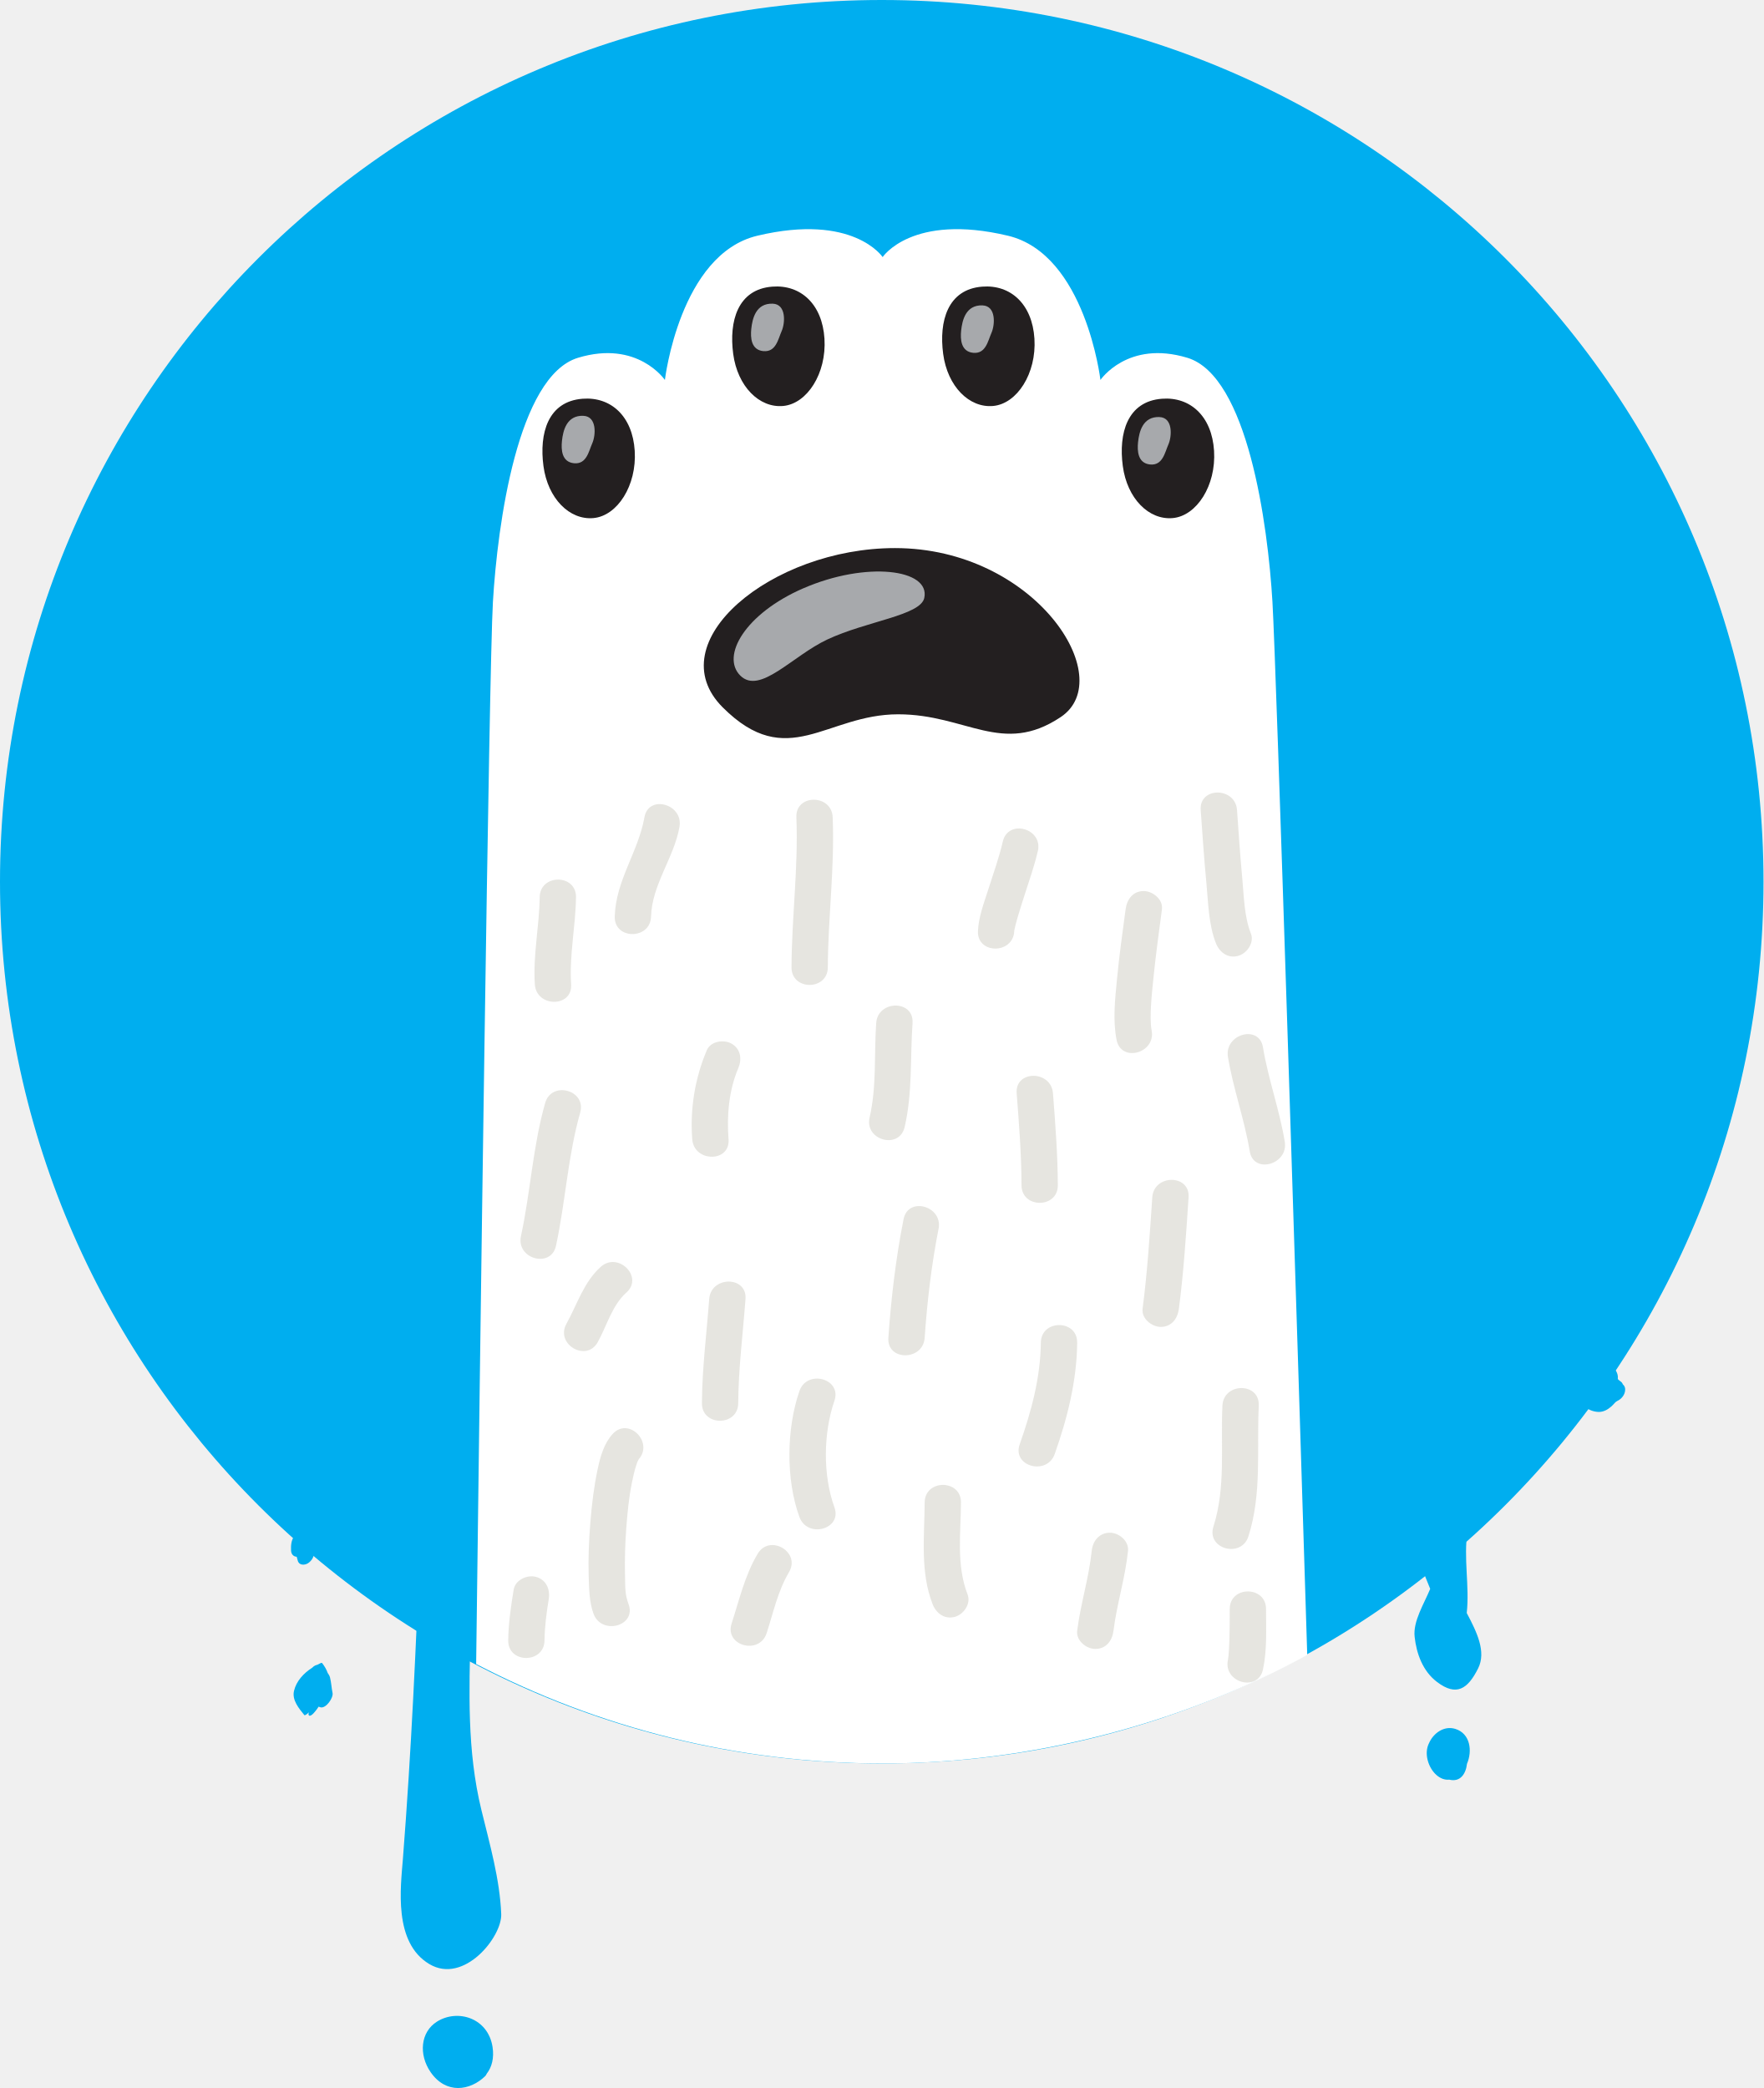
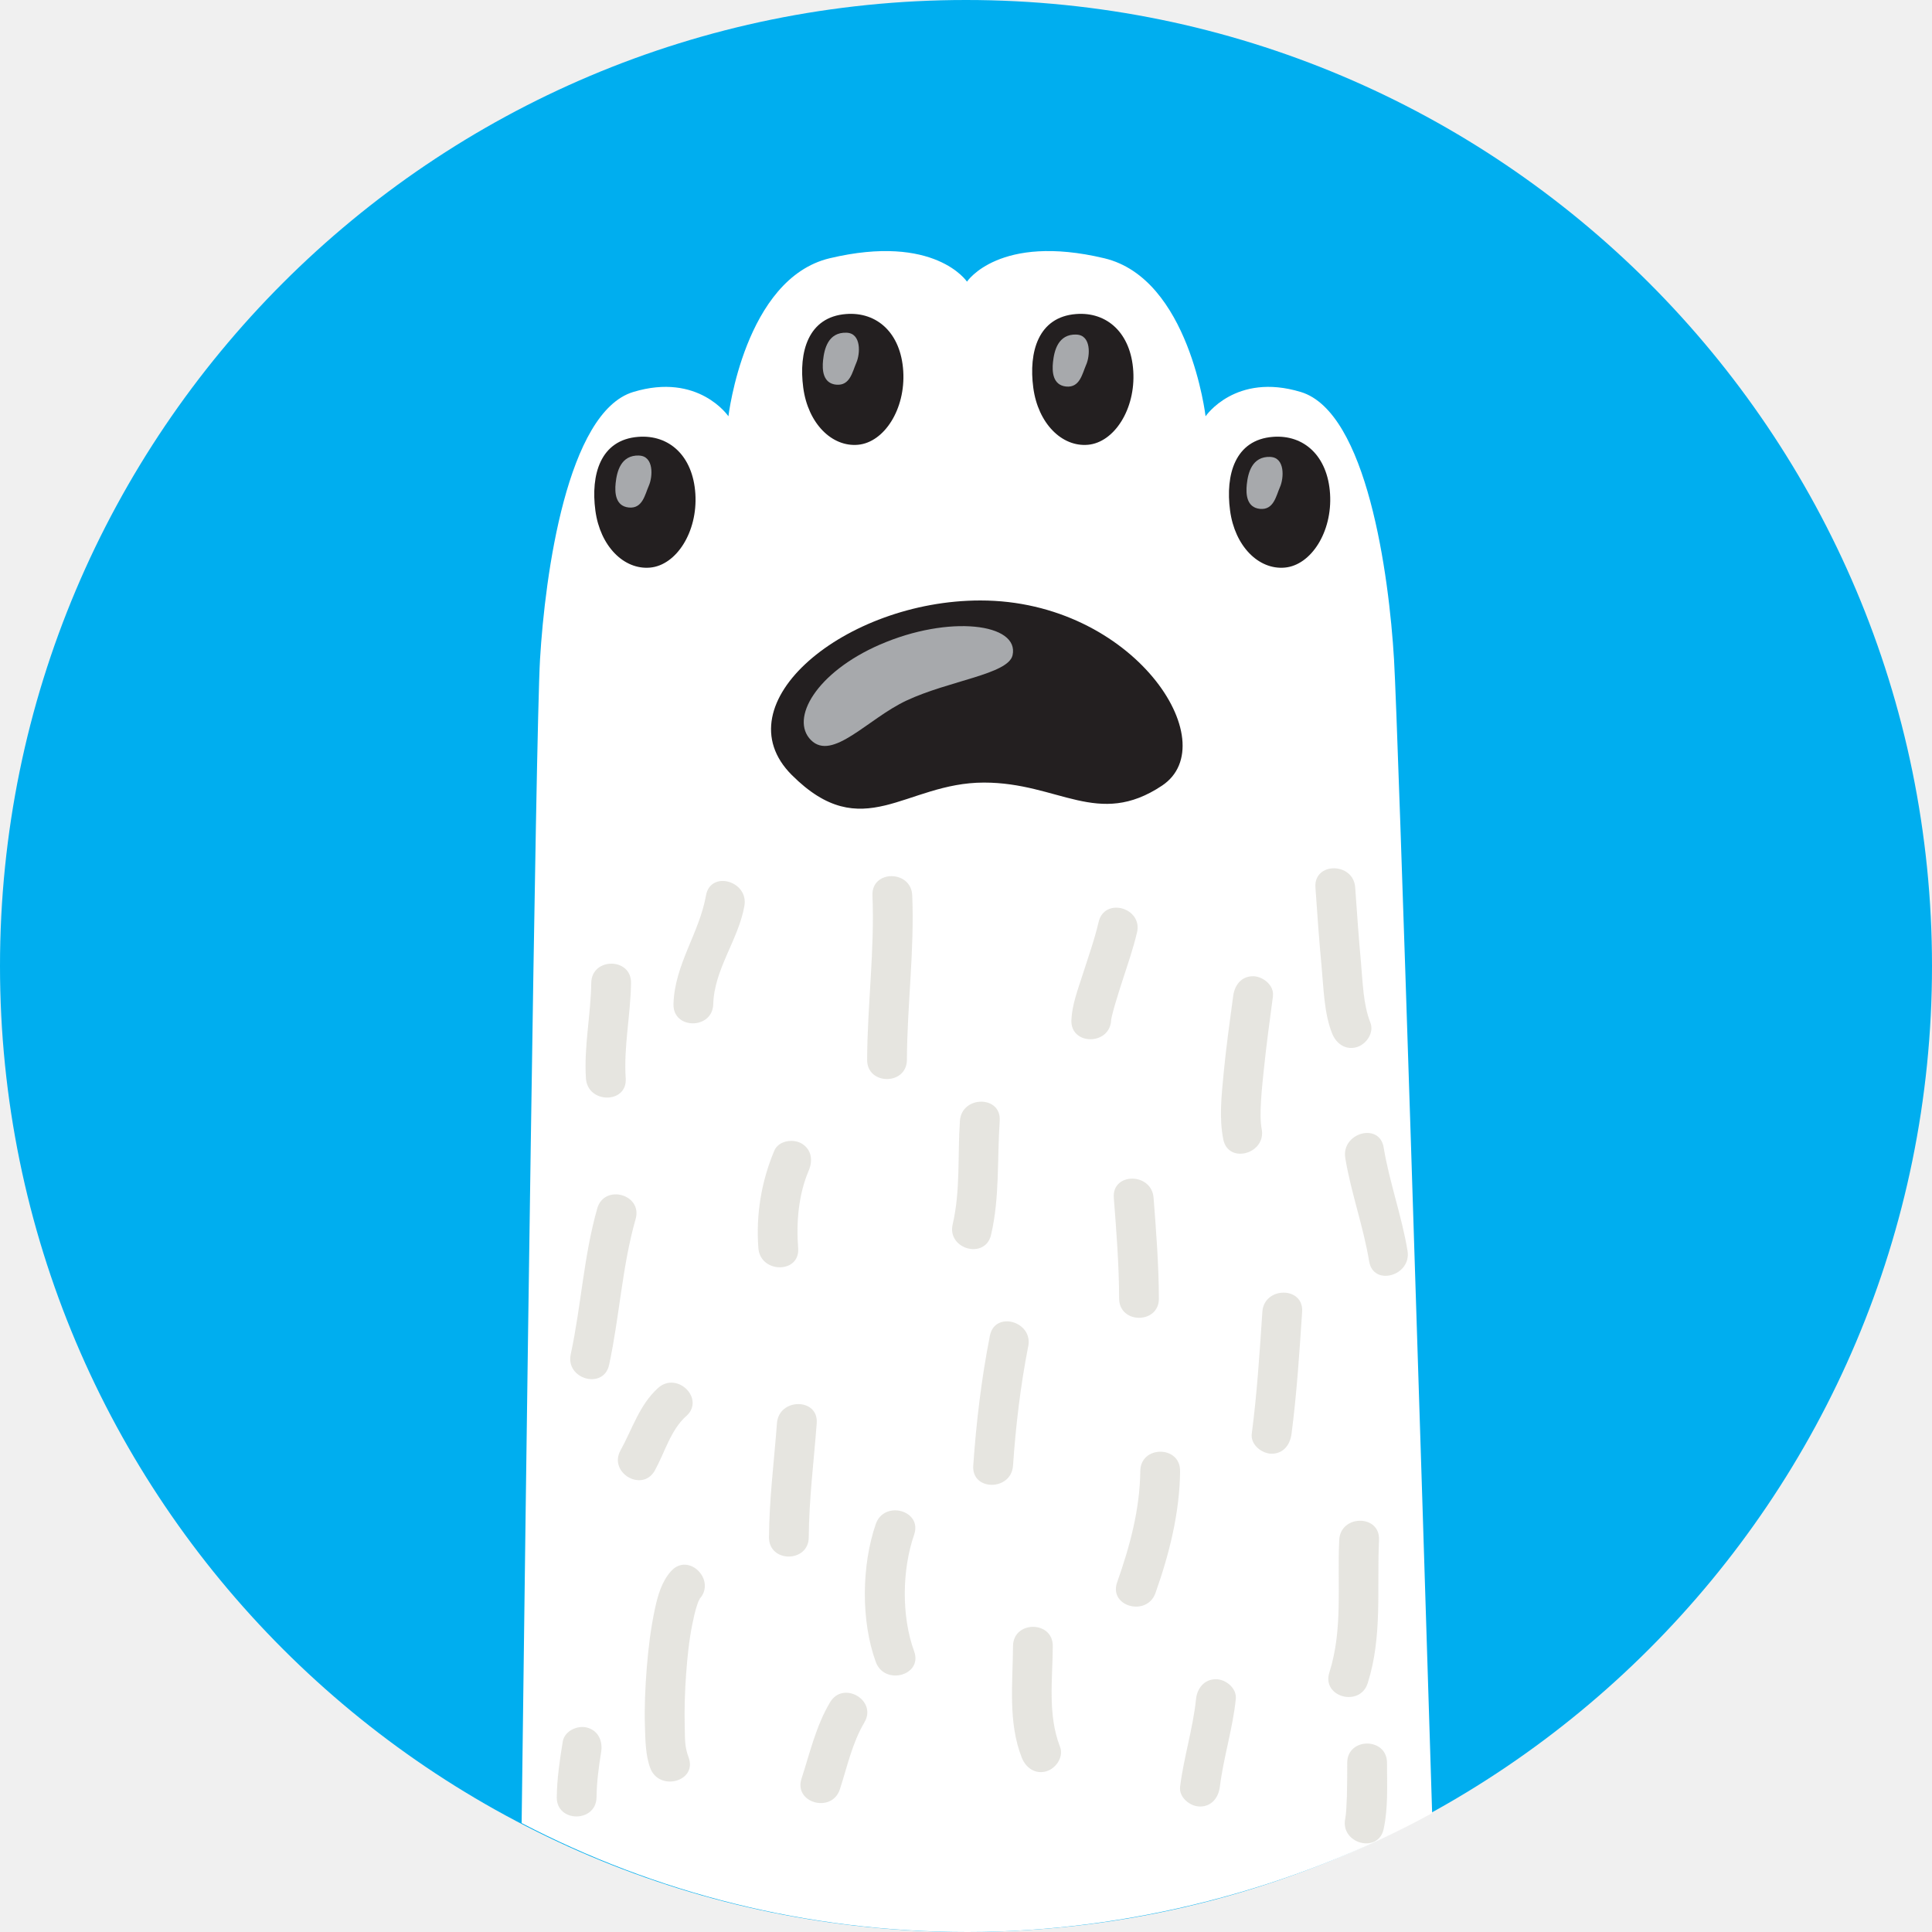
- <svg xmlns="http://www.w3.org/2000/svg" viewBox="0 0 512 606.23">
+ <svg xmlns="http://www.w3.org/2000/svg" id="uuid-af8845d0-182b-438b-9178-ed52ffe7096d" data-name="Layer_1" viewBox="0 0 512 512">
  <defs>
    <style>
-       .uuid-43019cc4-5d94-48fc-9266-9d0b3e4f1397 {
+       .uuid-3284d75f-3e52-4924-b32e-fe997dfd35e3 {
        fill: #aba897;
      }

-       .uuid-21084b40-6936-4993-ac14-0f181d40f7e5 {
+       .uuid-5631f327-2b25-40a8-a807-9809f87849d2 {
        fill: #231f20;
      }

-       .uuid-43a8b109-f3f6-444a-85ff-5fdf00c496e9 {
+       .uuid-631da525-2bea-4167-8169-ec2ce971c92d {
        fill: #00aeef;
      }

-       .uuid-07ff8fbe-cebd-4a64-aba7-127867d7d5bd {
+       .uuid-d52f4f20-b613-4ec9-b7f8-1fa8cacb0c1a {
        fill: #fff;
      }

-       .uuid-a413b47a-b34a-453a-90ad-75d2b2fc061b {
+       .uuid-7c7b5613-8e4e-4207-8614-67ee2fcbade3 {
        opacity: .3;
      }

-       .uuid-06cfc7b8-fbd6-4606-84f3-d9f7b3308933 {
+       .uuid-5bdf7ac3-0ce1-45fd-bff9-981061163371 {
        fill: #a7a9ac;
      }
    </style>
  </defs>
-   <g id="uuid-8ee6c5ed-4abd-4938-bdc2-91ced7806056" data-name="Layer_2">
-     <path class="uuid-43a8b109-f3f6-444a-85ff-5fdf00c496e9" d="M92.13,483.36c-.46.06-.96.37-1.22.6-.07.07-.16.16-.23.22-2.48,1.58-4.65,3.88-5.32,6.75-.63,2.67,1.42,5.09,2.99,7.02.15.19.71-.19,1.34-.8-.15.41-.19.77.04.93.66.46,2.1-1.6,2.35-1.94.15-.2.28-.42.43-.63.21.07.4.17.62.21,1.58.29,3.71-2.81,3.42-4.19-.32-1.49-.36-3.03-.74-4.51-.12-.47-.38-.88-.67-1.29-.36-1.03-.93-2-1.63-2.89-.2-.07-.39-.03-.56.1-.27.12-.55.27-.82.41Z" />
-     <path class="uuid-43a8b109-f3f6-444a-85ff-5fdf00c496e9" d="M85.38,446.07c-.86,1.24-.93,2.64-.88,4.1.04,1.07.71,1.79,1.64,1.82.1.37.22.73.3,1.09.33,1.41,1.92,1.44,2.95.81,1.2-.75,2.07-2.29,1.74-3.72-.34-1.47-.71-3.68-1.75-4.83-1.21-1.36-3.07-.61-4.01.74Z" />
-     <path class="uuid-43a8b109-f3f6-444a-85ff-5fdf00c496e9" d="M468.14,397.47c-.32.12-.66.25-1,.37-.14-.07-.25-.17-.4-.24-1.18-.5-2.66.09-3.71.61-1.84.92-3.81,2.33-4.14,4.47-.72,1.03-1.12,2.25-.94,3.74.2,1.87,1.22,2.1,2.43,2.14.99.9,2.51,1.36,3.76,1.38,1.43.02,2.64-.68,3.68-1.59.36-.31.67-.69,1-1.03.18-.18.37-.36.56-.53-.46.4.34-.1.03.03,1.34-.57,2.42-1.88,2.43-3.39.01-.62-.27-1.16-.68-1.5-.12-.32-.31-.61-.64-.83-.36-.25-.6-.46-.82-.7.11-.95-.13-1.93-.91-2.96-.23-.1-.45-.1-.66.02Z" />
-     <path class="uuid-43a8b109-f3f6-444a-85ff-5fdf00c496e9" d="M414.89,506.1c-1.53,2.98-.22,7.11,2.08,9.19,1.27,1.14,2.57,1.54,3.78,1.41,3.23.8,4.83-1.68,5.16-4.59,1.62-3.78.96-8.81-3.41-10.15-3.24-.99-6.33,1.22-7.61,4.14Z" />
-     <path class="uuid-43a8b109-f3f6-444a-85ff-5fdf00c496e9" d="M126.88,586.95c-4.82,3.02-5.37,9.6-1.85,14.69,4.46,6.44,11.4,5.43,15.83,1.15.2-.2.34-.45.44-.7,1.5-1.9,2.19-4.58,1.71-7.73-1.27-8.44-10.1-11.18-16.13-7.41Z" />
-     <path class="uuid-43a8b109-f3f6-444a-85ff-5fdf00c496e9" d="M106.49,332.09c2.69,4.61,4.65,8.64,5.48,10.86,12.68,33.56,11.35,70.08,10.05,103.52-1.21,31.2-2.61,62.16-5.04,93.18-.64,8.22-2.85,24.36,7.69,30.61,10.04,5.96,21.14-7.94,20.85-14.56-.41-10.08-3.31-20.18-5.76-30.21-4.22-17.32-3.54-34.48-3.16-51.7.84-38.19-2.87-74,9.55-109.84,7.76-12.84,21.73-20.19,35.18-29.67" />
-     <path class="uuid-43a8b109-f3f6-444a-85ff-5fdf00c496e9" d="M426.08,444.43c-1.25,7.97.62,16-.24,23.89,2.97,5.61,5.72,11.26,3.3,16.09-3.01,6-6.29,8.18-11.89,3.96-4.19-3.16-6-8.24-6.54-13.14-.5-4.54,2.73-9.55,4.52-13.92-1.41-3.59-2.91-7.18-4.45-10.73-5.62-3.05-13.97-4.7-17.28-6.36" />
+   <circle class="uuid-631da525-2bea-4167-8169-ec2ce971c92d" cx="256" cy="256" r="256" />
+   <path class="uuid-d52f4f20-b613-4ec9-b7f8-1fa8cacb0c1a" d="M344.72,103.88c-17.32-5.25-25.23,6.44-25.23,6.44,0,0-4.3-36.51-26.85-41.88-27.87-6.64-36.38,6.2-36.38,6.2,0,0-8.51-12.83-36.38-6.2-22.55,5.37-26.84,41.88-26.84,41.88,0,0-7.91-11.69-25.23-6.44-17.5,5.31-23.37,48.36-24.7,70.87-1.14,19.38-3.78,221.04-4.87,308.38,35.36,18.44,75.55,28.87,118.18,28.87s86.58-11.43,123.11-31.5c-2.76-88.67-8.97-286.56-10.1-305.75-1.33-22.51-7.2-65.56-24.7-70.87Z" />
+   <path class="uuid-5631f327-2b25-40a8-a807-9809f87849d2" d="M259.83,159.13c-35.86,0-68.88,27.36-50.01,46.24,18.87,18.87,30,2.02,50.95,2.02,19.82,0,30.2,12.14,47.18.81,16.99-11.32-7.55-49.07-48.12-49.07Z" />
+   <path class="uuid-5631f327-2b25-40a8-a807-9809f87849d2" d="M169.14,115.77c-10.08.77-12.62,10.08-11.36,19.53,1.26,9.45,7.57,15.75,14.51,15.12,6.94-.63,12.62-9.45,11.99-19.53-.63-10.08-6.94-15.75-15.14-15.12Z" />
+   <path class="uuid-5631f327-2b25-40a8-a807-9809f87849d2" d="M227.38,117.87c6.94-.63,12.62-9.45,11.99-19.53-.63-10.08-6.94-15.75-15.14-15.12-10.08.77-12.62,10.08-11.36,19.53,1.26,9.45,7.57,15.75,14.51,15.12Z" />
+   <path class="uuid-5631f327-2b25-40a8-a807-9809f87849d2" d="M288.34,117.87c6.94-.63,12.62-9.45,11.99-19.53-.63-10.08-6.94-15.75-15.14-15.12-10.08.77-12.62,10.08-11.36,19.53,1.26,9.45,7.57,15.75,14.51,15.12Z" />
+   <path class="uuid-5631f327-2b25-40a8-a807-9809f87849d2" d="M352.48,130.89c-.63-10.08-6.94-15.75-15.14-15.12-10.08.77-12.62,10.08-11.36,19.53s7.57,15.75,14.51,15.12c6.94-.63,12.62-9.45,11.99-19.53Z" />
+   <g>
+     <g class="uuid-7c7b5613-8e4e-4207-8614-67ee2fcbade3">
+       <path class="uuid-3284d75f-3e52-4924-b32e-fe997dfd35e3" d="M359.14,235.17c.47,6.68.93,13.35,1.54,20.02.47,5.12.57,11,2.49,15.84,1.06,2.67-1.14,5.79-3.68,6.49-3,.83-5.43-1.01-6.48-3.68-2.15-5.41-2.23-12.01-2.78-17.73-.67-6.97-1.13-13.95-1.63-20.93-.48-6.79,10.07-6.74,10.54,0h0Z" />
+     </g>
+     <g class="uuid-7c7b5613-8e4e-4207-8614-67ee2fcbade3">
+       <path class="uuid-3284d75f-3e52-4924-b32e-fe997dfd35e3" d="M337.35,263.99c-.86,6.45-1.74,12.9-2.41,19.37-.5,4.84-1.31,12.13-.59,15.78,1.31,6.64-8.85,9.47-10.17,2.8-1.14-5.76-.44-11.82.11-17.61.65-6.8,1.6-13.58,2.51-20.35.38-2.85,2.11-5.27,5.27-5.27,2.58,0,5.65,2.42,5.27,5.27h0Z" />
+     </g>
+     <g class="uuid-7c7b5613-8e4e-4207-8614-67ee2fcbade3">
+       <path class="uuid-3284d75f-3e52-4924-b32e-fe997dfd35e3" d="M301.31,247.12c-.98,4.23-2.43,8.36-3.76,12.48-.71,2.19-1.41,4.39-2.06,6.6-.27.9-.51,1.81-.74,2.72-.09.37-.18.75-.25,1.13-.34,1.57.02-.93-.03.27-.29,6.77-10.83,6.8-10.54,0,.17-4.01,1.69-8,2.9-11.78,1.5-4.71,3.2-9.4,4.32-14.22,1.54-6.62,11.71-3.81,10.17,2.8h0Z" />
+     </g>
+     <g class="uuid-7c7b5613-8e4e-4207-8614-67ee2fcbade3">
+       <path class="uuid-3284d75f-3e52-4924-b32e-fe997dfd35e3" d="M241.75,237.28c.61,14.56-1.34,29.04-1.41,43.58-.03,6.8-10.57,6.8-10.54,0,.06-14.55,2.01-29.03,1.41-43.58-.28-6.8,10.26-6.77,10.54,0h0Z" />
+     </g>
+     <g class="uuid-7c7b5613-8e4e-4207-8614-67ee2fcbade3">
+       <path class="uuid-3284d75f-3e52-4924-b32e-fe997dfd35e3" d="M264.94,297.03c-.71,10.07.02,20.32-2.3,30.22-1.55,6.62-11.71,3.81-10.17-2.8,2.09-8.94,1.28-18.32,1.92-27.42.47-6.74,11.02-6.79,10.54,0h0Z" />
+     </g>
+     <g class="uuid-7c7b5613-8e4e-4207-8614-67ee2fcbade3">
+       <path class="uuid-3284d75f-3e52-4924-b32e-fe997dfd35e3" d="M214.31,310.24c-2.71,6.37-3.32,13.71-2.79,20.54.53,6.78-10.02,6.73-10.54,0-.68-8.83.78-17.72,4.23-25.86,1.12-2.65,4.97-3.2,7.21-1.89,2.71,1.59,3.02,4.57,1.89,7.21h0Z" />
+     </g>
+     <g class="uuid-7c7b5613-8e4e-4207-8614-67ee2fcbade3">
+       <path class="uuid-3284d75f-3e52-4924-b32e-fe997dfd35e3" d="M197.27,240.09c-1.59,8.99-8,16.76-8.25,26.01-.18,6.79-10.73,6.8-10.54,0,.28-10.47,6.84-18.76,8.62-28.82,1.19-6.69,11.35-3.84,10.17,2.8h0Z" />
+     </g>
+     <g class="uuid-7c7b5613-8e4e-4207-8614-67ee2fcbade3">
+       <path class="uuid-3284d75f-3e52-4924-b32e-fe997dfd35e3" d="M168.45,323.04c-3.6,12.63-4.26,25.85-7.03,38.66-1.44,6.64-11.6,3.83-10.17-2.8,2.77-12.81,3.43-26.03,7.03-38.66,1.86-6.53,12.04-3.75,10.17,2.8h0Z" />
+     </g>
+     <g class="uuid-7c7b5613-8e4e-4207-8614-67ee2fcbade3">
+       <path class="uuid-3284d75f-3e52-4924-b32e-fe997dfd35e3" d="M216.44,377.17c-.75,10.07-2.05,20.11-2.11,30.23-.04,6.8-10.59,6.8-10.54,0,.06-10.11,1.36-20.15,2.11-30.23.5-6.74,11.05-6.79,10.54,0h0Z" />
+     </g>
+     <g class="uuid-7c7b5613-8e4e-4207-8614-67ee2fcbade3">
+       <path class="uuid-3284d75f-3e52-4924-b32e-fe997dfd35e3" d="M305.71,317.42c.69,8.9,1.37,17.79,1.41,26.71.03,6.8-10.52,6.8-10.54,0-.03-8.93-.72-17.82-1.41-26.71-.52-6.78,10.02-6.73,10.54,0h0Z" />
+     </g>
+     <g class="uuid-7c7b5613-8e4e-4207-8614-67ee2fcbade3">
+       <path class="uuid-3284d75f-3e52-4924-b32e-fe997dfd35e3" d="M366.68,304.07c1.53,9.27,4.8,18.14,6.33,27.41,1.09,6.65-9.07,9.5-10.17,2.8-1.53-9.27-4.8-18.14-6.33-27.41-1.09-6.65,9.07-9.5,10.17-2.8h0Z" />
+     </g>
+     <g class="uuid-7c7b5613-8e4e-4207-8614-67ee2fcbade3">
+       <path class="uuid-3284d75f-3e52-4924-b32e-fe997dfd35e3" d="M345.08,347.64c-.72,10.8-1.41,21.6-2.81,32.34-.37,2.85-2.12,5.27-5.27,5.27-2.59,0-5.64-2.41-5.27-5.27,1.4-10.74,2.09-21.54,2.81-32.34.45-6.75,11-6.79,10.54,0h0Z" />
+     </g>
+     <g class="uuid-7c7b5613-8e4e-4207-8614-67ee2fcbade3">
+       <path class="uuid-3284d75f-3e52-4924-b32e-fe997dfd35e3" d="M365.46,408.1c-.62,12.79.95,25.52-3,37.95-2.05,6.46-12.23,3.7-10.17-2.8,3.65-11.49,2.05-23.32,2.62-35.15.33-6.77,10.87-6.8,10.54,0h0Z" />
+     </g>
+     <g class="uuid-7c7b5613-8e4e-4207-8614-67ee2fcbade3">
+       <path class="uuid-3284d75f-3e52-4924-b32e-fe997dfd35e3" d="M312.74,389.82c-.12,11.12-2.83,21.9-6.52,32.33-2.25,6.37-12.44,3.63-10.17-2.8,3.37-9.56,6.03-19.33,6.14-29.53.08-6.8,10.62-6.8,10.54,0h0Z" />
+     </g>
+     <g class="uuid-7c7b5613-8e4e-4207-8614-67ee2fcbade3">
+       <path class="uuid-3284d75f-3e52-4924-b32e-fe997dfd35e3" d="M272.49,356.78c-2.05,10.45-3.3,21.02-4.03,31.64-.46,6.74-11.01,6.79-10.54,0,.8-11.55,2.17-23.08,4.41-34.44,1.31-6.67,11.47-3.84,10.17,2.8h0Z" />
+     </g>
+     <g class="uuid-7c7b5613-8e4e-4207-8614-67ee2fcbade3">
+       <path class="uuid-3284d75f-3e52-4924-b32e-fe997dfd35e3" d="M242.26,406.69c-3.23,9.35-3.39,21.63,0,30.94,2.33,6.4-7.86,9.14-10.17,2.8-3.96-10.87-3.77-25.63,0-36.54,2.21-6.39,12.39-3.64,10.17,2.8h0Z" />
+     </g>
+     <g class="uuid-7c7b5613-8e4e-4207-8614-67ee2fcbade3">
+       <path class="uuid-3284d75f-3e52-4924-b32e-fe997dfd35e3" d="M279,436.22c-.05,8.92-1.39,18.2,1.92,26.72,1.04,2.68-1.13,5.78-3.68,6.49-2.99.82-5.44-1.01-6.48-3.68-3.66-9.4-2.36-19.68-2.3-29.52.04-6.8,10.59-6.8,10.54,0h0Z" />
+     </g>
+     <g class="uuid-7c7b5613-8e4e-4207-8614-67ee2fcbade3">
+       <path class="uuid-3284d75f-3e52-4924-b32e-fe997dfd35e3" d="M327.5,450.28c-.81,7.86-3.25,15.39-4.22,23.2-.35,2.85-2.13,5.27-5.27,5.27-2.61,0-5.63-2.41-5.27-5.27.97-7.81,3.41-15.37,4.22-23.2.29-2.86,2.18-5.27,5.27-5.27,2.65,0,5.57,2.41,5.27,5.27h0Z" />
+     </g>
+     <g class="uuid-7c7b5613-8e4e-4207-8614-67ee2fcbade3">
+       <path class="uuid-3284d75f-3e52-4924-b32e-fe997dfd35e3" d="M367.57,467.15c0,5.78.34,11.88-.89,17.57-1.44,6.64-11.6,3.83-10.17-2.8.23-1.08.37-3.99.43-5.89.09-2.96.09-5.92.09-8.87,0-6.8,10.54-6.8,10.54,0h0Z" />
+     </g>
+     <g class="uuid-7c7b5613-8e4e-4207-8614-67ee2fcbade3">
+       <path class="uuid-3284d75f-3e52-4924-b32e-fe997dfd35e3" d="M229.08,456.45c-3.25,5.47-4.55,11.73-6.5,17.72-2.09,6.44-12.28,3.68-10.17-2.8,2.23-6.87,3.83-13.97,7.56-20.24,3.47-5.84,12.59-.54,9.1,5.32h0Z" />
+     </g>
+     <g class="uuid-7c7b5613-8e4e-4207-8614-67ee2fcbade3">
+       <path class="uuid-3284d75f-3e52-4924-b32e-fe997dfd35e3" d="M185.37,423.78c-.46.5.61-1.01-.11.28-.24.51-.24.47,0-.12-.19.45-.34.91-.5,1.37-.58,1.71-.95,3.48-1.31,5.24-.87,4.31-1.29,8.69-1.62,13.07-.34,4.62-.48,9.26-.37,13.89.09,3.54-.05,5.33,1.03,8.23,2.37,6.39-7.82,9.12-10.17,2.8-1.27-3.41-1.29-7.43-1.41-11.03-.16-5.17.08-10.36.49-15.52.41-5.2,1.05-10.43,2.14-15.54.75-3.56,1.83-7.39,4.35-10.13,4.61-5.02,12.05,2.46,7.46,7.46h0Z" />
+     </g>
+     <g class="uuid-7c7b5613-8e4e-4207-8614-67ee2fcbade3">
+       <path class="uuid-3284d75f-3e52-4924-b32e-fe997dfd35e3" d="M159.31,464.33c-.65,3.97-1.17,7.93-1.22,11.95-.08,6.79-10.62,6.8-10.54,0,.06-4.95.79-9.88,1.59-14.76.47-2.84,3.94-4.38,6.49-3.68,2.99.82,4.15,3.65,3.68,6.49h0Z" />
+     </g>
+     <g class="uuid-7c7b5613-8e4e-4207-8614-67ee2fcbade3">
+       <path class="uuid-3284d75f-3e52-4924-b32e-fe997dfd35e3" d="M181.86,375.27c-4.14,3.71-5.68,9.65-8.31,14.4-3.29,5.95-12.4.63-9.1-5.32,3.12-5.63,5.03-12.11,9.96-16.53,5.05-4.52,12.53,2.91,7.46,7.46h0Z" />
+     </g>
+     <g class="uuid-7c7b5613-8e4e-4207-8614-67ee2fcbade3">
+       <path class="uuid-3284d75f-3e52-4924-b32e-fe997dfd35e3" d="M167.23,260.48c-.11,8.47-1.97,16.82-1.41,25.31.45,6.79-10.1,6.75-10.54,0-.56-8.48,1.3-16.84,1.41-25.31.09-6.79,10.63-6.8,10.54,0h0Z" />
+     </g>
  </g>
-   <g id="uuid-60a3049f-d110-4334-a952-1cffcd574e0f" data-name="Layer_1">
-     <circle class="uuid-43a8b109-f3f6-444a-85ff-5fdf00c496e9" cx="256" cy="256" r="256" />
-     <path class="uuid-07ff8fbe-cebd-4a64-aba7-127867d7d5bd" d="M344.72,103.88c-17.32-5.25-25.23,6.44-25.23,6.44,0,0-4.3-36.51-26.85-41.88-27.87-6.64-36.38,6.2-36.38,6.2,0,0-8.51-12.83-36.38-6.2-22.55,5.37-26.84,41.88-26.84,41.88,0,0-7.91-11.69-25.23-6.44-17.5,5.31-23.37,48.36-24.7,70.87-1.14,19.38-3.78,221.04-4.87,308.38,35.36,18.44,75.55,28.87,118.18,28.87s86.58-11.43,123.11-31.5c-2.76-88.67-8.97-286.56-10.1-305.75-1.33-22.51-7.2-65.56-24.7-70.87Z" />
-     <path class="uuid-21084b40-6936-4993-ac14-0f181d40f7e5" d="M259.83,159.13c-35.86,0-68.88,27.36-50.01,46.24,18.87,18.87,30,2.02,50.95,2.02,19.82,0,30.2,12.14,47.18.81,16.99-11.32-7.55-49.07-48.12-49.07Z" />
-     <path class="uuid-21084b40-6936-4993-ac14-0f181d40f7e5" d="M169.14,115.77c-10.08.77-12.62,10.08-11.36,19.53,1.26,9.45,7.57,15.75,14.51,15.12,6.94-.63,12.62-9.45,11.99-19.53-.63-10.08-6.94-15.75-15.14-15.12Z" />
-     <path class="uuid-21084b40-6936-4993-ac14-0f181d40f7e5" d="M227.38,117.87c6.94-.63,12.62-9.45,11.99-19.53-.63-10.08-6.94-15.75-15.14-15.12-10.08.77-12.62,10.08-11.36,19.53,1.26,9.45,7.57,15.75,14.51,15.12Z" />
-     <path class="uuid-21084b40-6936-4993-ac14-0f181d40f7e5" d="M288.34,117.87c6.94-.63,12.62-9.45,11.99-19.53-.63-10.08-6.94-15.75-15.14-15.12-10.08.77-12.62,10.08-11.36,19.53,1.26,9.45,7.57,15.75,14.51,15.12Z" />
-     <path class="uuid-21084b40-6936-4993-ac14-0f181d40f7e5" d="M352.48,130.89c-.63-10.08-6.94-15.75-15.14-15.12-10.08.77-12.62,10.08-11.36,19.53s7.57,15.75,14.51,15.12c6.94-.63,12.62-9.45,11.99-19.53Z" />
-     <g>
-       <g class="uuid-a413b47a-b34a-453a-90ad-75d2b2fc061b">
-         <path class="uuid-43019cc4-5d94-48fc-9266-9d0b3e4f1397" d="M359.14,235.17c.47,6.68.93,13.35,1.54,20.02.47,5.12.57,11,2.49,15.84,1.06,2.67-1.14,5.79-3.68,6.49-3,.83-5.43-1.01-6.48-3.68-2.15-5.41-2.23-12.01-2.78-17.73-.67-6.97-1.13-13.95-1.63-20.93-.48-6.79,10.07-6.74,10.54,0h0Z" />
-       </g>
-       <g class="uuid-a413b47a-b34a-453a-90ad-75d2b2fc061b">
-         <path class="uuid-43019cc4-5d94-48fc-9266-9d0b3e4f1397" d="M337.35,263.99c-.86,6.45-1.74,12.9-2.41,19.37-.5,4.84-1.31,12.13-.59,15.78,1.31,6.64-8.85,9.47-10.17,2.8-1.14-5.76-.44-11.82.11-17.61.65-6.8,1.6-13.58,2.51-20.35.38-2.85,2.11-5.27,5.27-5.27,2.58,0,5.65,2.42,5.27,5.27h0Z" />
-       </g>
-       <g class="uuid-a413b47a-b34a-453a-90ad-75d2b2fc061b">
-         <path class="uuid-43019cc4-5d94-48fc-9266-9d0b3e4f1397" d="M301.31,247.12c-.98,4.23-2.43,8.36-3.76,12.48-.71,2.19-1.41,4.39-2.06,6.6-.27.9-.51,1.81-.74,2.72-.09.37-.18.75-.25,1.13-.34,1.57.02-.93-.03.27-.29,6.77-10.83,6.8-10.54,0,.17-4.01,1.69-8,2.9-11.78,1.5-4.71,3.2-9.4,4.32-14.22,1.54-6.62,11.71-3.81,10.17,2.8h0Z" />
-       </g>
-       <g class="uuid-a413b47a-b34a-453a-90ad-75d2b2fc061b">
-         <path class="uuid-43019cc4-5d94-48fc-9266-9d0b3e4f1397" d="M241.75,237.28c.61,14.56-1.34,29.04-1.41,43.58-.03,6.8-10.57,6.8-10.54,0,.06-14.55,2.01-29.03,1.41-43.58-.28-6.8,10.26-6.77,10.54,0h0Z" />
-       </g>
-       <g class="uuid-a413b47a-b34a-453a-90ad-75d2b2fc061b">
-         <path class="uuid-43019cc4-5d94-48fc-9266-9d0b3e4f1397" d="M264.94,297.03c-.71,10.07.02,20.32-2.3,30.22-1.55,6.62-11.71,3.81-10.17-2.8,2.09-8.94,1.28-18.32,1.92-27.42.47-6.74,11.02-6.79,10.54,0h0Z" />
-       </g>
-       <g class="uuid-a413b47a-b34a-453a-90ad-75d2b2fc061b">
-         <path class="uuid-43019cc4-5d94-48fc-9266-9d0b3e4f1397" d="M214.31,310.24c-2.71,6.37-3.32,13.71-2.79,20.54.53,6.78-10.02,6.73-10.54,0-.68-8.83.78-17.72,4.23-25.86,1.12-2.65,4.97-3.2,7.21-1.89,2.71,1.59,3.02,4.57,1.89,7.21h0Z" />
-       </g>
-       <g class="uuid-a413b47a-b34a-453a-90ad-75d2b2fc061b">
-         <path class="uuid-43019cc4-5d94-48fc-9266-9d0b3e4f1397" d="M197.27,240.09c-1.59,8.99-8,16.76-8.25,26.01-.18,6.79-10.73,6.8-10.54,0,.28-10.47,6.84-18.76,8.62-28.82,1.19-6.69,11.35-3.84,10.17,2.8h0Z" />
-       </g>
-       <g class="uuid-a413b47a-b34a-453a-90ad-75d2b2fc061b">
-         <path class="uuid-43019cc4-5d94-48fc-9266-9d0b3e4f1397" d="M168.45,323.04c-3.6,12.63-4.26,25.85-7.03,38.66-1.44,6.64-11.6,3.83-10.17-2.8,2.77-12.81,3.43-26.03,7.03-38.66,1.86-6.53,12.04-3.75,10.17,2.8h0Z" />
-       </g>
-       <g class="uuid-a413b47a-b34a-453a-90ad-75d2b2fc061b">
-         <path class="uuid-43019cc4-5d94-48fc-9266-9d0b3e4f1397" d="M216.44,377.17c-.75,10.07-2.05,20.11-2.11,30.23-.04,6.8-10.59,6.8-10.54,0,.06-10.11,1.36-20.15,2.11-30.23.5-6.74,11.05-6.79,10.54,0h0Z" />
-       </g>
-       <g class="uuid-a413b47a-b34a-453a-90ad-75d2b2fc061b">
-         <path class="uuid-43019cc4-5d94-48fc-9266-9d0b3e4f1397" d="M305.71,317.42c.69,8.9,1.37,17.79,1.41,26.71.03,6.8-10.52,6.8-10.54,0-.03-8.93-.72-17.82-1.41-26.71-.52-6.78,10.02-6.73,10.54,0h0Z" />
-       </g>
-       <g class="uuid-a413b47a-b34a-453a-90ad-75d2b2fc061b">
-         <path class="uuid-43019cc4-5d94-48fc-9266-9d0b3e4f1397" d="M366.68,304.07c1.53,9.27,4.8,18.14,6.33,27.41,1.09,6.65-9.07,9.5-10.17,2.8-1.53-9.27-4.8-18.14-6.33-27.41-1.09-6.65,9.07-9.5,10.17-2.8h0Z" />
-       </g>
-       <g class="uuid-a413b47a-b34a-453a-90ad-75d2b2fc061b">
-         <path class="uuid-43019cc4-5d94-48fc-9266-9d0b3e4f1397" d="M345.08,347.64c-.72,10.8-1.41,21.6-2.81,32.34-.37,2.85-2.12,5.27-5.27,5.27-2.59,0-5.64-2.41-5.27-5.27,1.4-10.74,2.09-21.54,2.81-32.34.45-6.75,11-6.79,10.54,0h0Z" />
-       </g>
-       <g class="uuid-a413b47a-b34a-453a-90ad-75d2b2fc061b">
-         <path class="uuid-43019cc4-5d94-48fc-9266-9d0b3e4f1397" d="M365.46,408.1c-.62,12.79.95,25.52-3,37.95-2.05,6.46-12.23,3.7-10.17-2.8,3.65-11.49,2.05-23.32,2.62-35.15.33-6.77,10.87-6.8,10.54,0h0Z" />
-       </g>
-       <g class="uuid-a413b47a-b34a-453a-90ad-75d2b2fc061b">
-         <path class="uuid-43019cc4-5d94-48fc-9266-9d0b3e4f1397" d="M312.74,389.82c-.12,11.12-2.83,21.9-6.52,32.33-2.25,6.37-12.44,3.63-10.17-2.8,3.37-9.56,6.03-19.33,6.14-29.53.08-6.8,10.62-6.8,10.54,0h0Z" />
-       </g>
-       <g class="uuid-a413b47a-b34a-453a-90ad-75d2b2fc061b">
-         <path class="uuid-43019cc4-5d94-48fc-9266-9d0b3e4f1397" d="M272.49,356.78c-2.05,10.45-3.3,21.02-4.03,31.64-.46,6.74-11.01,6.79-10.54,0,.8-11.55,2.17-23.08,4.41-34.44,1.31-6.67,11.47-3.84,10.17,2.8h0Z" />
-       </g>
-       <g class="uuid-a413b47a-b34a-453a-90ad-75d2b2fc061b">
-         <path class="uuid-43019cc4-5d94-48fc-9266-9d0b3e4f1397" d="M242.26,406.69c-3.23,9.35-3.39,21.63,0,30.94,2.33,6.4-7.86,9.14-10.17,2.8-3.96-10.87-3.77-25.63,0-36.54,2.21-6.39,12.39-3.64,10.17,2.8h0Z" />
-       </g>
-       <g class="uuid-a413b47a-b34a-453a-90ad-75d2b2fc061b">
-         <path class="uuid-43019cc4-5d94-48fc-9266-9d0b3e4f1397" d="M279,436.22c-.05,8.92-1.39,18.2,1.92,26.72,1.04,2.68-1.13,5.78-3.68,6.49-2.99.82-5.44-1.01-6.48-3.68-3.66-9.4-2.36-19.68-2.3-29.52.04-6.8,10.59-6.8,10.54,0h0Z" />
-       </g>
-       <g class="uuid-a413b47a-b34a-453a-90ad-75d2b2fc061b">
-         <path class="uuid-43019cc4-5d94-48fc-9266-9d0b3e4f1397" d="M327.5,450.28c-.81,7.86-3.25,15.39-4.22,23.2-.35,2.85-2.13,5.27-5.27,5.27-2.61,0-5.63-2.41-5.27-5.27.97-7.81,3.41-15.37,4.22-23.2.29-2.86,2.18-5.27,5.27-5.27,2.65,0,5.57,2.41,5.27,5.27h0Z" />
-       </g>
-       <g class="uuid-a413b47a-b34a-453a-90ad-75d2b2fc061b">
-         <path class="uuid-43019cc4-5d94-48fc-9266-9d0b3e4f1397" d="M367.57,467.15c0,5.78.34,11.88-.89,17.57-1.44,6.64-11.6,3.83-10.17-2.8.23-1.08.37-3.99.43-5.89.09-2.96.09-5.92.09-8.87,0-6.8,10.54-6.8,10.54,0h0Z" />
-       </g>
-       <g class="uuid-a413b47a-b34a-453a-90ad-75d2b2fc061b">
-         <path class="uuid-43019cc4-5d94-48fc-9266-9d0b3e4f1397" d="M229.08,456.45c-3.25,5.47-4.55,11.73-6.5,17.72-2.09,6.44-12.28,3.68-10.17-2.8,2.23-6.87,3.83-13.97,7.56-20.24,3.47-5.84,12.59-.54,9.1,5.32h0Z" />
-       </g>
-       <g class="uuid-a413b47a-b34a-453a-90ad-75d2b2fc061b">
-         <path class="uuid-43019cc4-5d94-48fc-9266-9d0b3e4f1397" d="M185.37,423.78c-.46.5.61-1.01-.11.28-.24.51-.24.47,0-.12-.19.45-.34.91-.5,1.37-.58,1.71-.95,3.48-1.31,5.24-.87,4.31-1.29,8.69-1.62,13.07-.34,4.62-.48,9.26-.37,13.89.09,3.54-.05,5.33,1.03,8.23,2.37,6.39-7.82,9.12-10.17,2.8-1.27-3.41-1.29-7.43-1.41-11.03-.16-5.17.08-10.36.49-15.52.41-5.2,1.05-10.43,2.14-15.54.75-3.56,1.83-7.39,4.35-10.13,4.61-5.02,12.05,2.46,7.46,7.46h0Z" />
-       </g>
-       <g class="uuid-a413b47a-b34a-453a-90ad-75d2b2fc061b">
-         <path class="uuid-43019cc4-5d94-48fc-9266-9d0b3e4f1397" d="M159.31,464.33c-.65,3.97-1.17,7.93-1.22,11.95-.08,6.79-10.62,6.8-10.54,0,.06-4.95.79-9.88,1.59-14.76.47-2.84,3.94-4.38,6.49-3.68,2.99.82,4.15,3.65,3.68,6.49h0Z" />
-       </g>
-       <g class="uuid-a413b47a-b34a-453a-90ad-75d2b2fc061b">
-         <path class="uuid-43019cc4-5d94-48fc-9266-9d0b3e4f1397" d="M181.86,375.27c-4.14,3.71-5.68,9.65-8.31,14.4-3.29,5.95-12.4.63-9.1-5.32,3.12-5.63,5.03-12.11,9.96-16.53,5.05-4.52,12.53,2.91,7.46,7.46h0Z" />
-       </g>
-       <g class="uuid-a413b47a-b34a-453a-90ad-75d2b2fc061b">
-         <path class="uuid-43019cc4-5d94-48fc-9266-9d0b3e4f1397" d="M167.23,260.48c-.11,8.47-1.97,16.82-1.41,25.31.45,6.79-10.1,6.75-10.54,0-.56-8.48,1.3-16.84,1.41-25.31.09-6.79,10.63-6.8,10.54,0h0Z" />
-       </g>
-     </g>
-     <path class="uuid-06cfc7b8-fbd6-4606-84f3-d9f7b3308933" d="M169.37,120.72c-4.88-.17-5.9,4.31-6.22,7.32-.26,2.5-.09,6.12,3.53,6.46,3.63.33,4.24-3.46,5.27-5.79,1.04-2.33,1.4-7.84-2.59-7.98Z" />
-     <path class="uuid-06cfc7b8-fbd6-4606-84f3-d9f7b3308933" d="M221.66,101.94c3.63.33,4.24-3.46,5.27-5.79,1.04-2.33,1.4-7.84-2.59-7.98-4.88-.17-5.9,4.31-6.22,7.32-.26,2.5-.09,6.12,3.53,6.46Z" />
-     <path class="uuid-06cfc7b8-fbd6-4606-84f3-d9f7b3308933" d="M285.27,88.66c-4.88-.17-5.9,4.31-6.22,7.32-.26,2.5-.09,6.12,3.53,6.46,3.63.33,4.24-3.46,5.27-5.79,1.04-2.33,1.4-7.84-2.59-7.98Z" />
-     <path class="uuid-06cfc7b8-fbd6-4606-84f3-d9f7b3308933" d="M336.63,121.08c-4.88-.17-5.9,4.31-6.22,7.32-.26,2.5-.09,6.12,3.53,6.46,3.63.33,4.24-3.46,5.27-5.79,1.04-2.33,1.4-7.84-2.59-7.98Z" />
-     <path class="uuid-06cfc7b8-fbd6-4606-84f3-d9f7b3308933" d="M233.19,170.82c-16.92,7.38-23.9,19.68-18.28,25.31,5.7,5.7,15.11-5.7,25.31-10.47,11.4-5.34,26.99-6.97,28.12-12.02,1.87-8.44-16.87-10.78-35.15-2.81Z" />
-   </g>
+   <path class="uuid-5bdf7ac3-0ce1-45fd-bff9-981061163371" d="M169.37,120.72c-4.88-.17-5.9,4.31-6.22,7.32-.26,2.5-.09,6.12,3.53,6.46,3.63.33,4.24-3.46,5.27-5.79,1.04-2.33,1.4-7.84-2.59-7.98Z" />
+   <path class="uuid-5bdf7ac3-0ce1-45fd-bff9-981061163371" d="M221.66,101.94c3.63.33,4.24-3.46,5.27-5.79,1.04-2.33,1.4-7.84-2.59-7.98-4.88-.17-5.9,4.31-6.22,7.32-.26,2.5-.09,6.12,3.53,6.46Z" />
+   <path class="uuid-5bdf7ac3-0ce1-45fd-bff9-981061163371" d="M285.27,88.66c-4.88-.17-5.9,4.31-6.22,7.32-.26,2.5-.09,6.12,3.53,6.46,3.63.33,4.24-3.46,5.27-5.79,1.04-2.33,1.4-7.84-2.59-7.98Z" />
+   <path class="uuid-5bdf7ac3-0ce1-45fd-bff9-981061163371" d="M336.63,121.08c-4.88-.17-5.9,4.31-6.22,7.32-.26,2.5-.09,6.12,3.53,6.46,3.63.33,4.24-3.46,5.27-5.79,1.04-2.33,1.4-7.84-2.59-7.98Z" />
+   <path class="uuid-5bdf7ac3-0ce1-45fd-bff9-981061163371" d="M233.19,170.82c-16.92,7.38-23.9,19.68-18.28,25.31,5.7,5.7,15.11-5.7,25.31-10.47,11.4-5.34,26.99-6.97,28.12-12.02,1.87-8.44-16.87-10.78-35.15-2.81Z" />
</svg>
